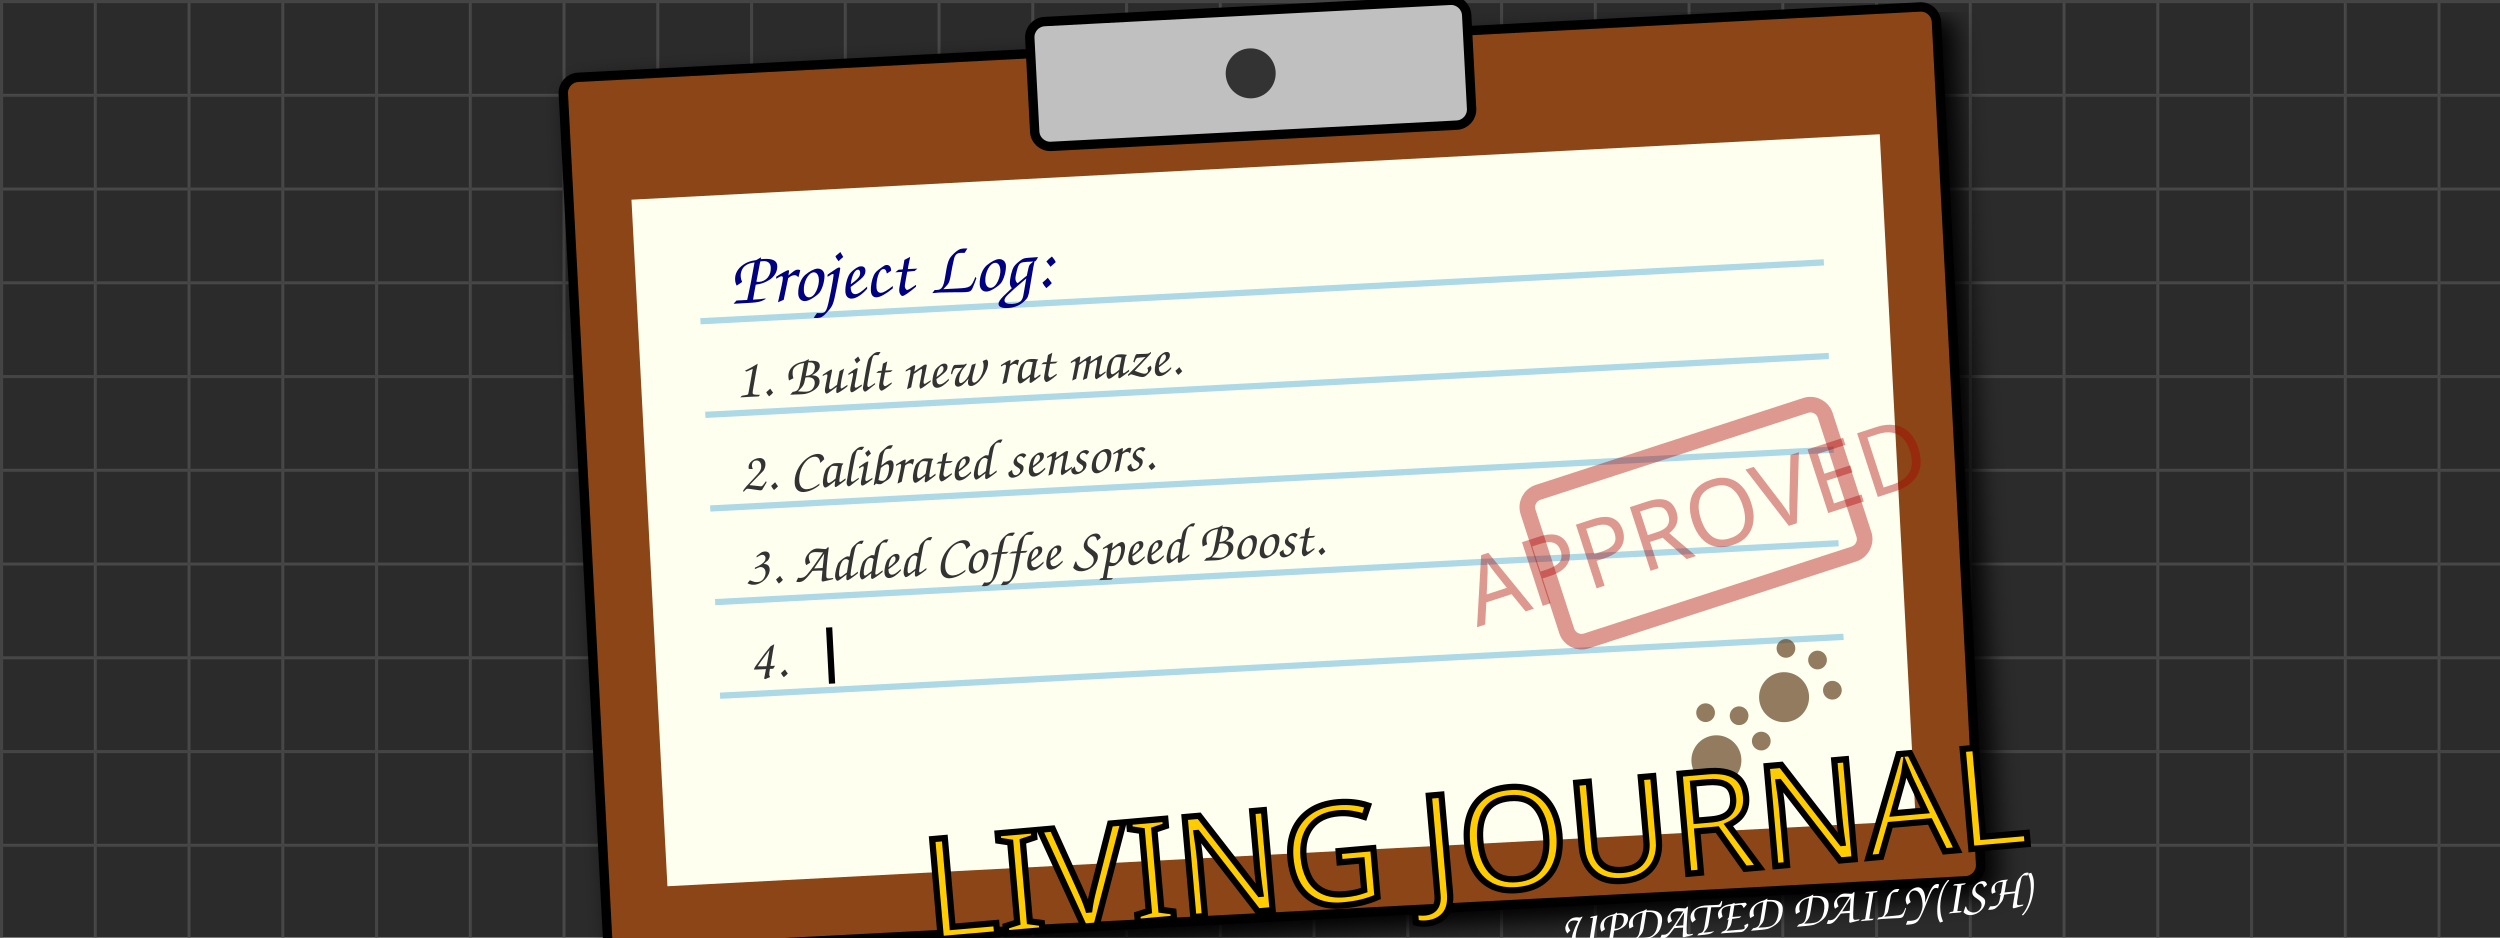
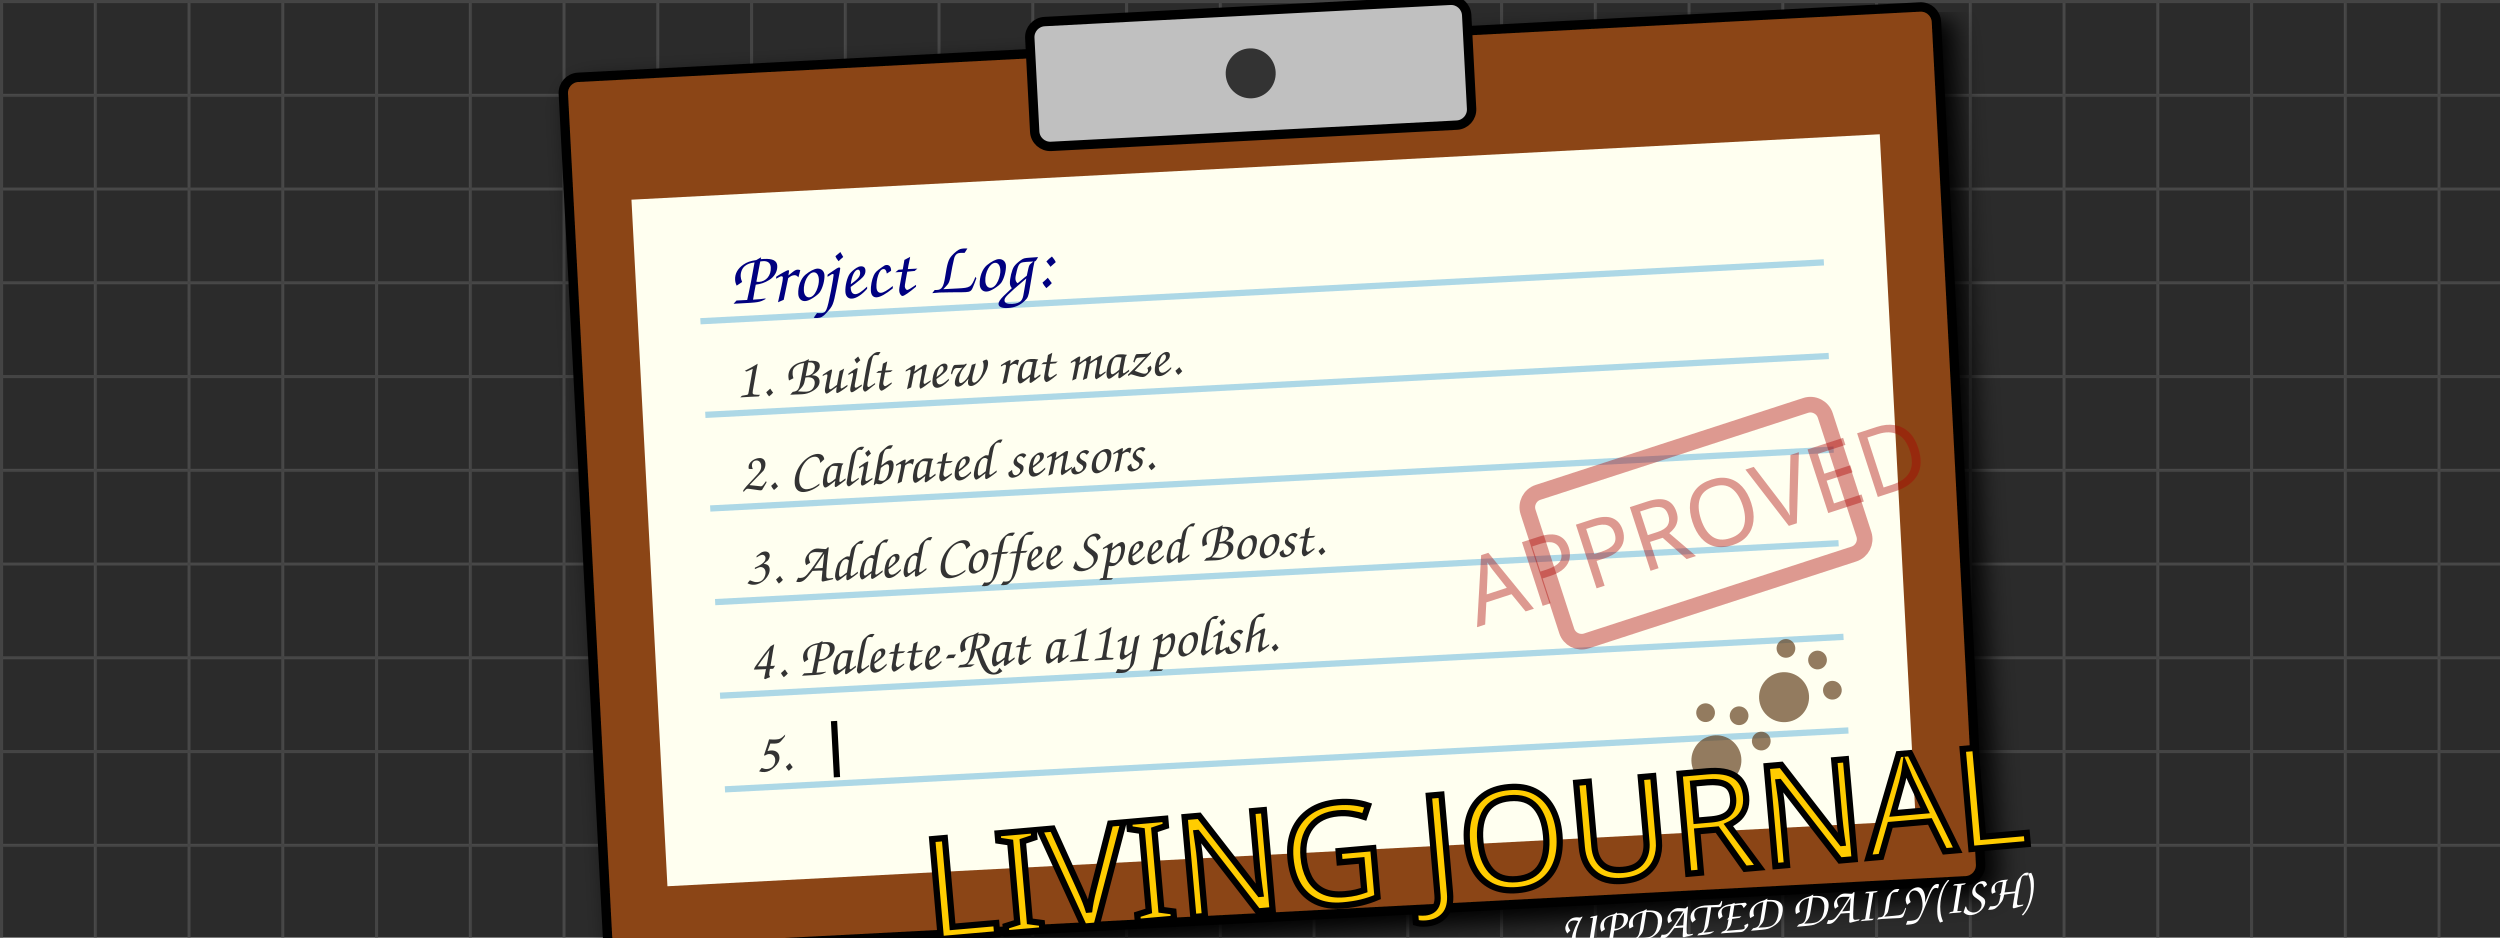
<svg xmlns="http://www.w3.org/2000/svg" width="800" height="300" viewBox="0 0 800 300" style="background-color: #2b2b2b;">
  <defs>
    <pattern id="grid" width="30" height="30" patternUnits="userSpaceOnUse">
      <path d="M 30 0 L 0 0 0 30" fill="none" stroke="#444" stroke-width="2" />
    </pattern>
    <filter id="paper-shadow" x="-10%" y="-10%" width="120%" height="120%">
      <feGaussianBlur in="SourceAlpha" stdDeviation="4" />
      <feOffset dx="4" dy="4" result="offsetblur" />
      <feComponentTransfer>
        <feFuncA type="linear" slope="0.5" />
      </feComponentTransfer>
      <feMerge>
        <feMergeNode in="offsetblur" />
        <feMergeNode in="SourceGraphic" />
      </feMerge>
    </filter>
  </defs>
  <rect width="800" height="300" fill="#2b2b2b" />
  <rect width="800" height="300" fill="url(#grid)" />
  <g transform="translate(180, 25) rotate(-3)">
    <rect x="0" y="0" width="440" height="280" rx="5" fill="#8B4513" stroke="black" stroke-width="3" filter="url(#paper-shadow)" />
    <rect x="20" y="40" width="400" height="220" fill="#fffff0" stroke="none" />
    <rect x="150" y="-10" width="140" height="40" rx="5" fill="#c0c0c0" stroke="black" stroke-width="3" />
    <circle cx="220" cy="10" r="8" fill="#333" />
    <g stroke="#add8e6" stroke-width="2">
      <line x1="40" y1="80" x2="400" y2="80" />
      <line x1="40" y1="110" x2="400" y2="110" />
      <line x1="40" y1="140" x2="400" y2="140" />
      <line x1="40" y1="170" x2="400" y2="170" />
      <line x1="40" y1="200" x2="400" y2="200" />
+       <line x1="40" y1="230" x2="400" y2="230" />
    </g>
    <text x="50" y="75" font-family="Comic Sans MS, cursive, sans-serif" font-size="24" fill="#000080">Project Log:</text>
    <g>
      <text x="50" y="105" font-family="Comic Sans MS, cursive, sans-serif" font-size="18" fill="#333">1. Built new rat maze.</text>
      <animate attributeName="opacity" values="0;1" dur="0.5s" fill="freeze" />
    </g>
    <g>
      <text x="50" y="135" font-family="Comic Sans MS, cursive, sans-serif" font-size="18" fill="#333">2. Calibrated sensors.</text>
      <animate attributeName="opacity" values="0;1" begin="0.5s" dur="0.5s" fill="freeze" />
    </g>
    <g>
      <text x="50" y="165" font-family="Comic Sans MS, cursive, sans-serif" font-size="18" fill="#333">3. Added Coffee Speed Boost.</text>
      <animate attributeName="opacity" values="0;1" begin="1.0s" dur="0.5s" fill="freeze" />
    </g>
    <g>
-       <text x="50" y="195" font-family="Comic Sans MS, cursive, sans-serif" font-size="18" fill="#333">4. </text>
-       <rect x="75" y="180" width="2" height="18" fill="black">
+       <text x="50" y="195" font-family="Comic Sans MS, cursive, sans-serif" font-size="18" fill="#333">4. Palette-Rat a11y polish.</text>
+       <animate attributeName="opacity" values="0;1" begin="1.5s" dur="0.5s" fill="freeze" />
+     </g>
+     <g>
+       <text x="50" y="225" font-family="Comic Sans MS, cursive, sans-serif" font-size="18" fill="#333">5. </text>
+       <rect x="75" y="210" width="2" height="18" fill="black">
        <animate attributeName="opacity" values="1;0;1" dur="0.8s" repeatCount="indefinite" />
      </rect>
    </g>
    <g transform="translate(300, 150) rotate(-15)">
      <rect x="0" y="0" width="100" height="50" rx="5" fill="none" stroke="#aa0000" stroke-width="5" opacity="0.4" />
      <text x="50" y="35" font-family="Impact, sans-serif" font-size="30" fill="#aa0000" text-anchor="middle" opacity="0.4">APPROVED</text>
    </g>
    <g transform="translate(350, 210) rotate(30)" fill="#654321" opacity="0.7">
      <circle cx="20" cy="20" r="8" />
      <circle cx="10" cy="8" r="3" />
      <circle cx="20" cy="4" r="3" />
      <circle cx="30" cy="8" r="3" />
    </g>
    <g transform="translate(380, 190) rotate(45)" fill="#654321" opacity="0.7">
      <circle cx="20" cy="20" r="8" />
      <circle cx="10" cy="8" r="3" />
      <circle cx="20" cy="4" r="3" />
      <circle cx="30" cy="8" r="3" />
    </g>
  </g>
  <text x="650" y="270" font-family="Impact, sans-serif" font-size="45" fill="#ffcc00" stroke="black" stroke-width="2" text-anchor="end" transform="rotate(-5 650 270)">LIVING JOURNAL</text>
  <text x="650" y="290" font-family="Comic Sans MS, cursive, sans-serif" font-size="16" fill="#fff" text-anchor="end" transform="rotate(-5 650 290)">UPDATED DAILY(ISH)</text>
</svg>
